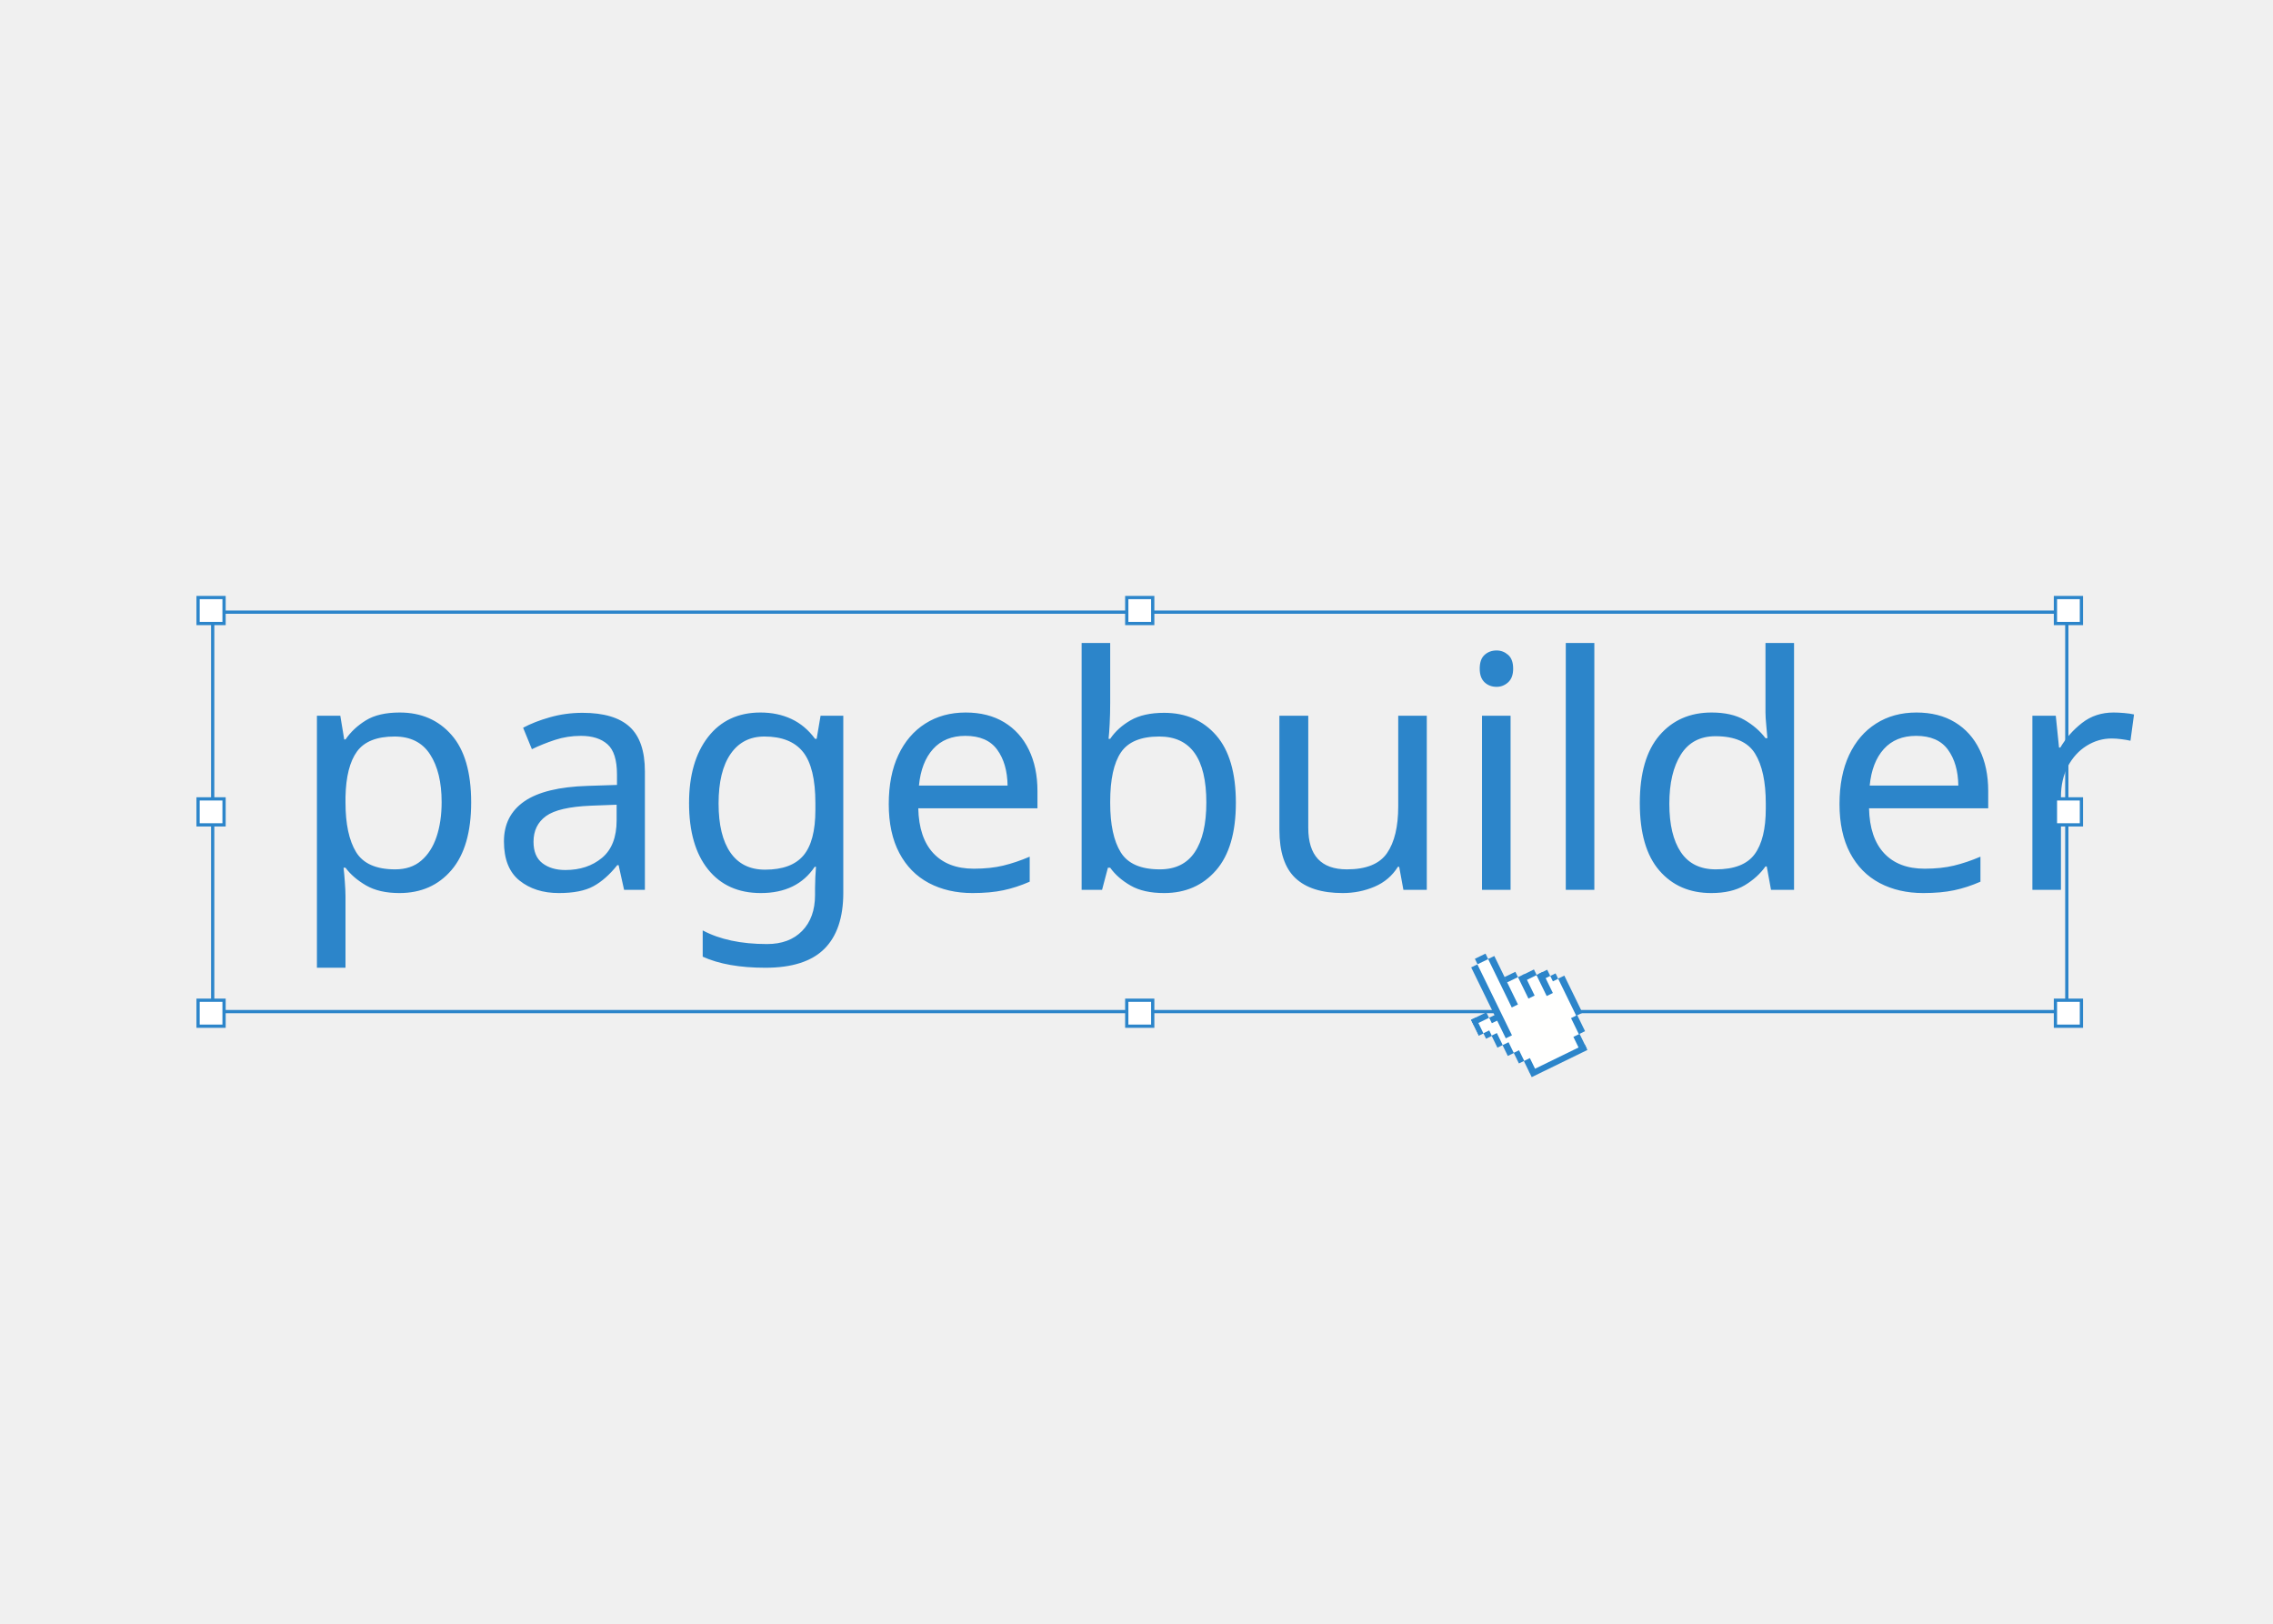
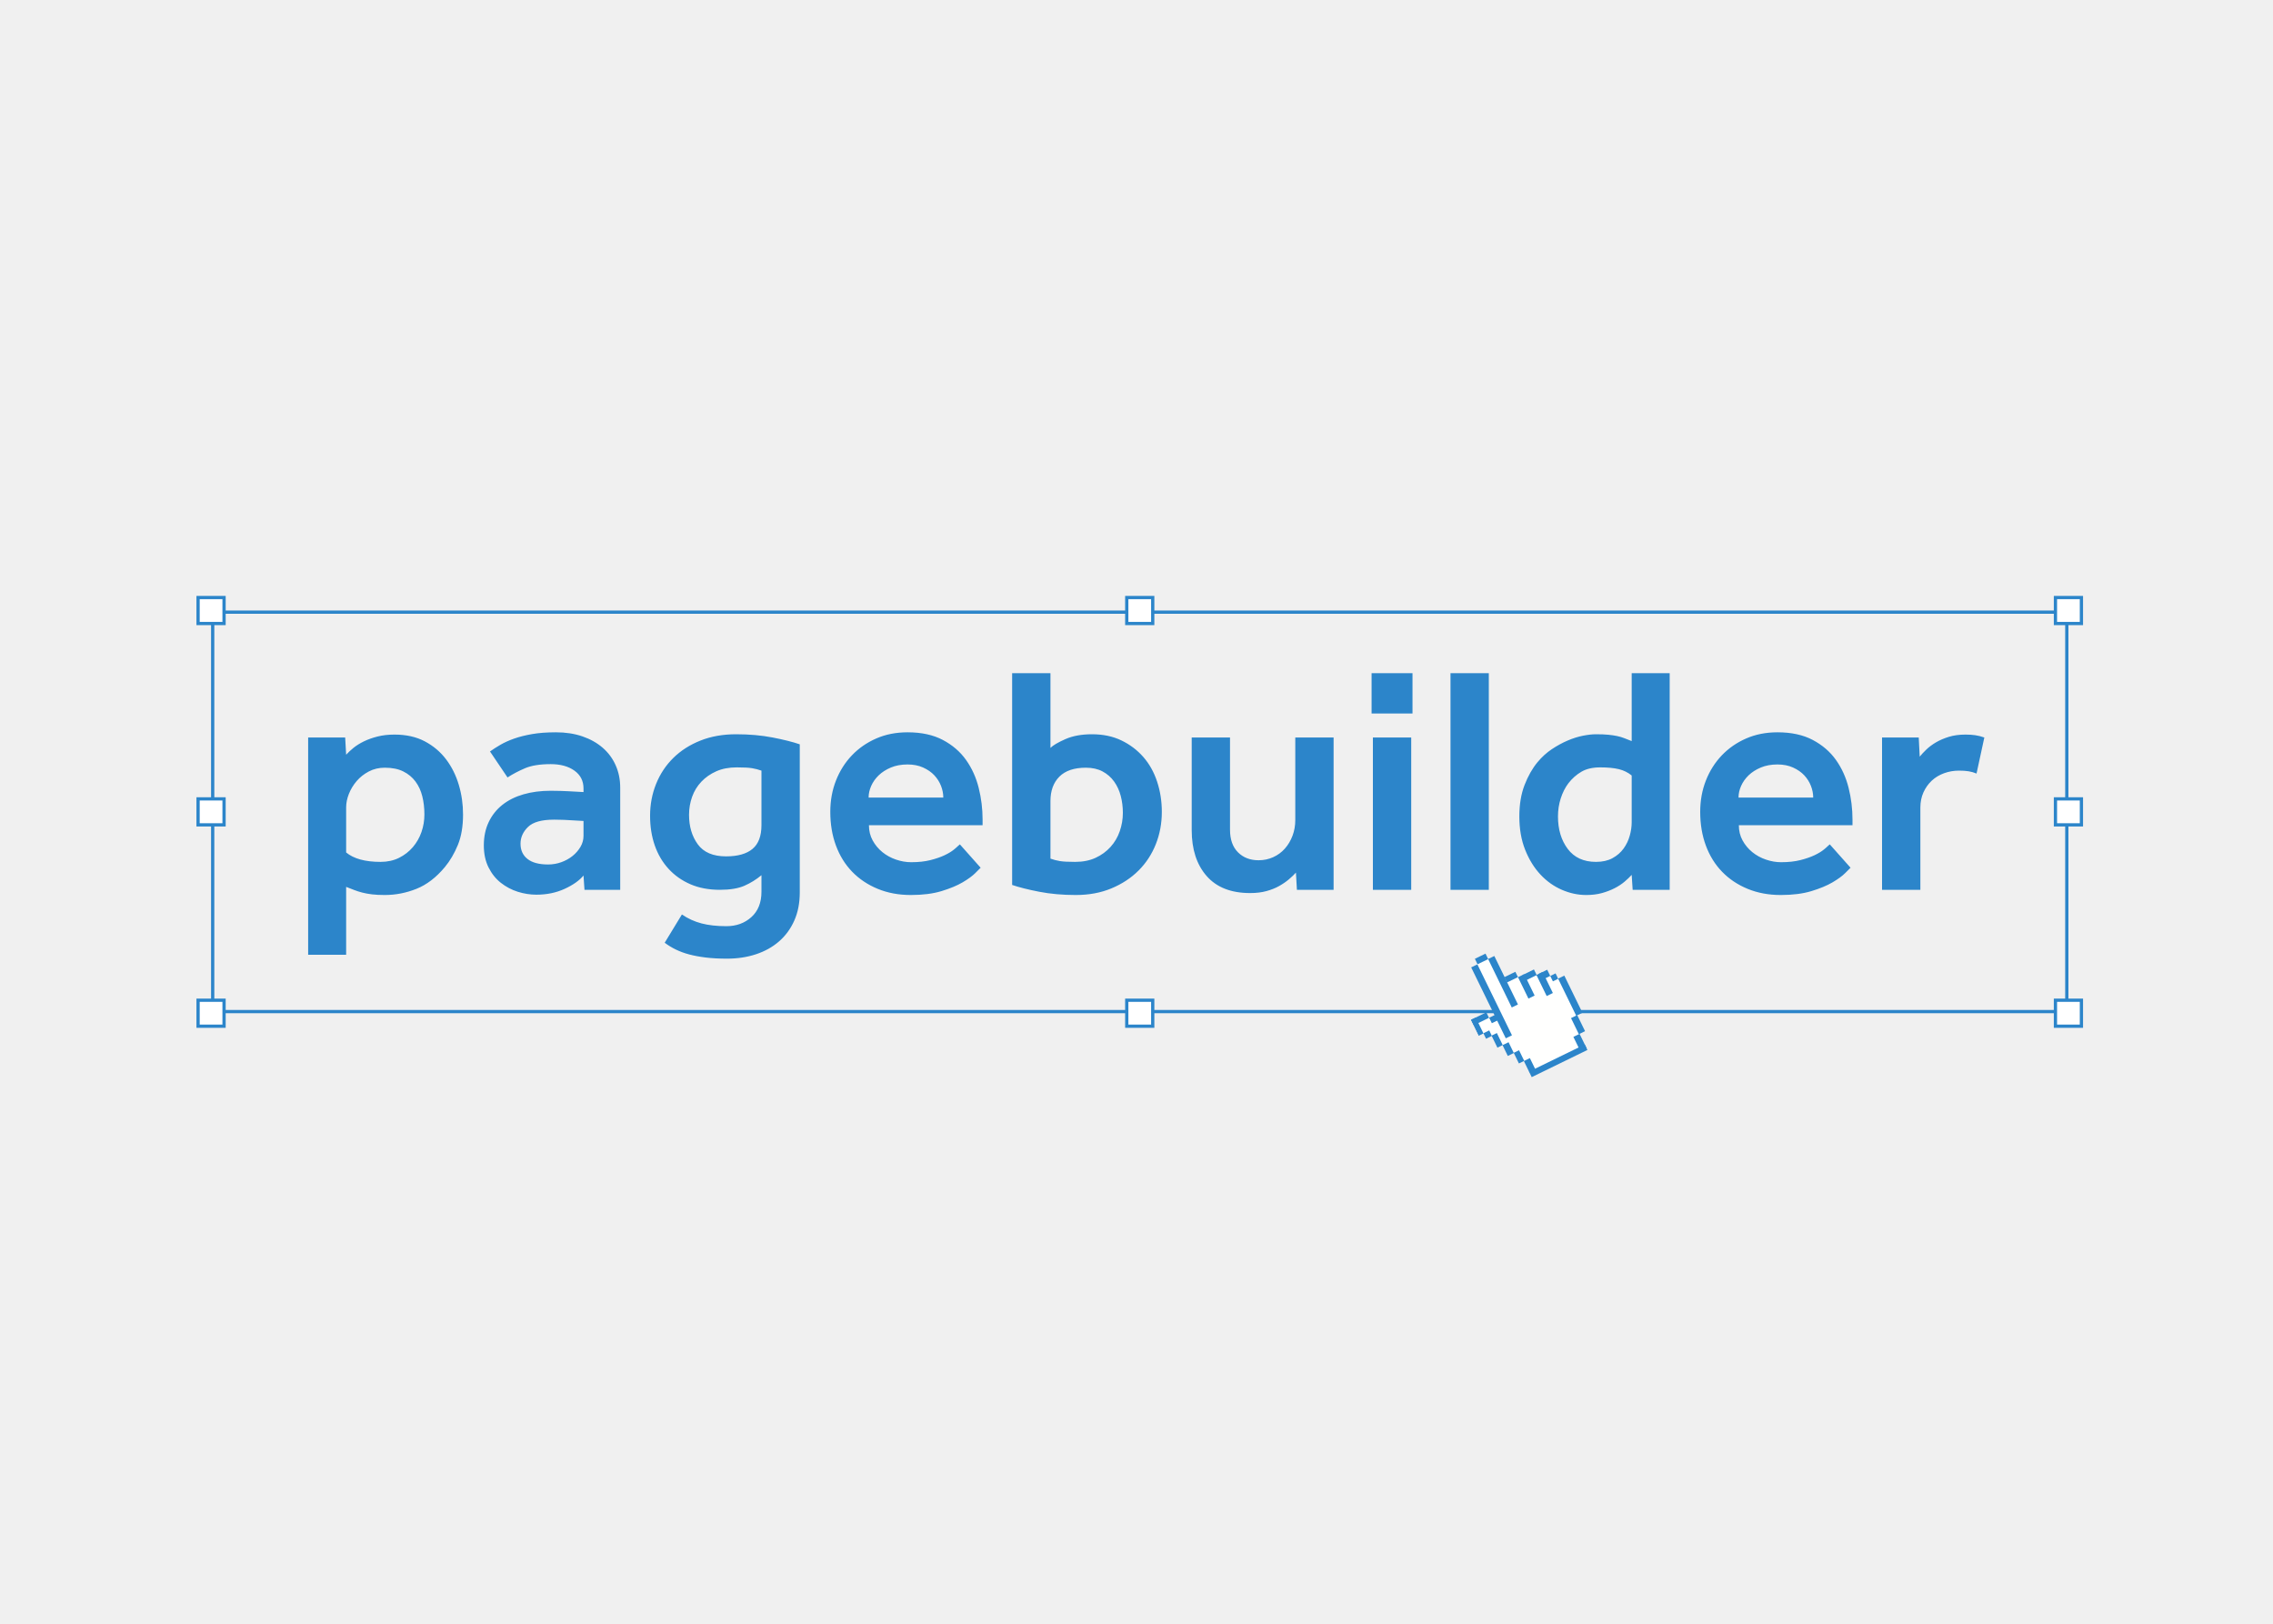
<svg xmlns="http://www.w3.org/2000/svg" xmlns:xlink="http://www.w3.org/1999/xlink" width="700px" height="500px" viewBox="0 0 700 500" version="1.1">
  <defs>
    <polygon id="path-1" points="0.022 0.243 30.848 0.243 30.848 38.848 0.022 38.848" />
  </defs>
  <g id="page-builder" stroke="none" stroke-width="1" fill="none" fill-rule="evenodd">
-     <text id="pagebuilder" font-family="Effra-Medium, Effra" font-size="100" font-weight="400" fill="#2C85CA">
-       <tspan x="89.1" y="274">pagebuilder</tspan>
-     </text>
+     <path d="M94.9,227.1 L106.3,227.1 L106.6,232.4 C107.2,231.733 107.95,231.033 108.85,230.3 C109.75,229.567 110.817,228.9 112.05,228.3 C113.283,227.7 114.683,227.2 116.25,226.8 C117.817,226.4 119.567,226.2 121.5,226.2 C125.1,226.2 128.217,226.9 130.85,228.3 C133.483,229.7 135.667,231.55 137.4,233.85 C139.133,236.15 140.433,238.767 141.3,241.7 C142.167,244.633 142.6,247.667 142.6,250.8 C142.6,254.467 142.067,257.6 141,260.2 C139.933,262.8 138.6,265.067 137,267 C134.333,270.2 131.417,272.433 128.25,273.7 C125.083,274.967 121.833,275.6 118.5,275.6 C116.967,275.6 115.65,275.533 114.55,275.4 C113.45,275.267 112.45,275.083 111.55,274.85 C110.65,274.617 109.817,274.35 109.05,274.05 L107.241,273.347 C107.03,273.266 106.817,273.183 106.6,273.1 L106.6,294 L94.9,294 L94.9,227.1 Z M106.6,262.5 C108.933,264.433 112.467,265.4 117.2,265.4 C119.333,265.4 121.233,264.983 122.9,264.15 C124.567,263.317 125.983,262.217 127.15,260.85 C128.317,259.483 129.2,257.933 129.8,256.2 C130.4,254.467 130.7,252.667 130.7,250.8 C130.7,248.8 130.483,246.933 130.05,245.2 C129.617,243.467 128.917,241.95 127.95,240.65 C126.983,239.35 125.733,238.317 124.2,237.55 C122.667,236.783 120.767,236.4 118.5,236.4 C116.7,236.4 115.067,236.783 113.6,237.55 C112.133,238.317 110.883,239.3 109.85,240.5 C108.817,241.7 108.017,243.017 107.45,244.45 C106.883,245.883 106.6,247.267 106.6,248.6 L106.6,262.5 Z M179.7,269.6 C178.433,271.133 176.5,272.5 173.9,273.7 C171.3,274.9 168.4,275.5 165.2,275.5 C163.267,275.5 161.35,275.2 159.45,274.6 C157.55,274 155.817,273.083 154.25,271.85 C152.683,270.617 151.417,269.033 150.45,267.1 C149.483,265.167 149,262.9 149,260.3 C149,257.633 149.5,255.25 150.5,253.15 C151.5,251.05 152.9,249.283 154.7,247.85 C156.5,246.417 158.667,245.333 161.2,244.6 C163.733,243.867 166.533,243.5 169.6,243.5 C170.533,243.5 171.567,243.517 172.7,243.55 C173.55,243.575 174.381,243.609 175.194,243.653 L176,243.7 C177.2,243.767 178.433,243.833 179.7,243.9 L179.7,242.8 C179.7,240.467 178.767,238.633 176.9,237.3 C175.033,235.967 172.6,235.3 169.6,235.3 C166.267,235.3 163.6,235.733 161.6,236.6 C159.6,237.467 157.833,238.4 156.3,239.4 L150.9,231.4 C151.833,230.733 152.9,230.05 154.1,229.35 C155.3,228.65 156.7,228.017 158.3,227.45 C159.9,226.883 161.75,226.417 163.85,226.05 C165.95,225.683 168.4,225.5 171.2,225.5 C174.2,225.5 176.917,225.917 179.35,226.75 C181.783,227.583 183.867,228.75 185.6,230.25 C187.333,231.75 188.667,233.55 189.6,235.65 C190.533,237.75 191,240.033 191,242.5 L191,274 L180,274 L179.7,269.6 Z M179.7,257.4 L179.7,252.8 L176.2,252.6 L176.2,252.6 C175.5,252.55 174.772,252.509 174.016,252.478 L173.25,252.45 C172.346,252.421 171.557,252.404 170.882,252.401 L170.6,252.4 C166.8,252.4 164.133,253.15 162.6,254.65 C161.067,256.15 160.3,257.867 160.3,259.8 C160.3,261.8 161.017,263.367 162.45,264.5 C163.883,265.633 166,266.2 168.8,266.2 C170.2,266.2 171.55,265.967 172.85,265.5 C174.15,265.033 175.3,264.4 176.3,263.6 C177.3,262.8 178.117,261.867 178.75,260.8 C179.383,259.733 179.7,258.6 179.7,257.4 Z M210,281.6 C211.867,282.867 213.883,283.783 216.05,284.35 C218.217,284.917 220.767,285.2 223.7,285.2 C226.767,285.2 229.333,284.267 231.4,282.4 C233.467,280.533 234.5,277.933 234.5,274.6 L234.5,269.5 C232.9,270.833 231.15,271.917 229.25,272.75 C227.35,273.583 224.833,274 221.7,274 C218.3,274 215.283,273.433 212.65,272.3 C210.017,271.167 207.767,269.583 205.9,267.55 C204.033,265.517 202.617,263.117 201.65,260.35 C200.683,257.583 200.2,254.533 200.2,251.2 C200.2,247.733 200.817,244.467 202.05,241.4 C203.283,238.333 205.05,235.667 207.35,233.4 C209.65,231.133 212.433,229.35 215.7,228.05 C218.967,226.75 222.633,226.1 226.7,226.1 C230.767,226.1 234.517,226.433 237.95,227.1 C241.383,227.767 244.167,228.467 246.3,229.2 L246.3,274.8 C246.3,278.067 245.733,280.967 244.6,283.5 C243.467,286.033 241.9,288.167 239.9,289.9 C237.9,291.633 235.533,292.95 232.8,293.85 C230.067,294.75 227.1,295.2 223.9,295.2 C221.433,295.2 219.25,295.083 217.35,294.85 C215.45,294.617 213.75,294.3 212.25,293.9 C210.75,293.5 209.383,293 208.15,292.4 C206.917,291.8 205.767,291.1 204.7,290.3 L210,281.6 Z M234.5,237.3 C233.567,236.967 232.6,236.717 231.6,236.55 C230.6,236.383 229.033,236.3 226.9,236.3 C224.5,236.3 222.4,236.7 220.6,237.5 C218.8,238.3 217.267,239.367 216,240.7 C214.733,242.033 213.783,243.583 213.15,245.35 C212.517,247.117 212.2,248.967 212.2,250.9 C212.2,254.5 213.1,257.533 214.9,260 C216.7,262.467 219.6,263.7 223.6,263.7 C227.2,263.7 229.917,262.933 231.75,261.4 C233.583,259.867 234.5,257.433 234.5,254.1 L234.5,237.3 Z M302,267.2 L300.35,268.85 C299.45,269.75 298.15,270.7 296.45,271.7 C294.75,272.7 292.583,273.6 289.95,274.4 C287.317,275.2 284.167,275.6 280.5,275.6 C276.767,275.6 273.367,274.967 270.3,273.7 C267.233,272.433 264.617,270.683 262.45,268.45 C260.283,266.217 258.617,263.533 257.45,260.4 C256.283,257.267 255.7,253.8 255.7,250 C255.7,246.533 256.283,243.317 257.45,240.35 C258.617,237.383 260.25,234.8 262.35,232.6 C264.45,230.4 266.95,228.667 269.85,227.4 C272.75,226.133 275.967,225.5 279.5,225.5 C283.767,225.5 287.383,226.283 290.35,227.85 C293.317,229.417 295.7,231.467 297.5,234 C299.3,236.533 300.6,239.4 301.4,242.6 C302.2,245.8 302.6,249.067 302.6,252.4 L302.6,254.1 L267.6,254.1 C267.6,255.833 267.983,257.4 268.75,258.8 C269.517,260.2 270.517,261.4 271.75,262.4 C272.983,263.4 274.383,264.167 275.95,264.7 C277.517,265.233 279.067,265.5 280.6,265.5 C282.867,265.5 284.85,265.283 286.55,264.85 C288.25,264.417 289.7,263.917 290.9,263.35 C292.1,262.783 293.083,262.183 293.85,261.55 L294.334,261.145 C294.867,260.693 295.289,260.311 295.6,260 L302,267.2 Z M290.5,245.6 C290.5,244.4 290.267,243.2 289.8,242 C289.333,240.8 288.65,239.717 287.75,238.75 C286.85,237.783 285.7,236.983 284.3,236.35 C282.9,235.717 281.3,235.4 279.5,235.4 C277.567,235.4 275.85,235.717 274.35,236.35 C272.85,236.983 271.6,237.783 270.6,238.75 C269.6,239.717 268.833,240.8 268.3,242 C267.767,243.2 267.5,244.4 267.5,245.6 L290.5,245.6 Z M311.7,207.3 L323.5,207.3 L323.5,230.3 C324.3,229.5 325.833,228.6 328.1,227.6 C330.367,226.6 333.1,226.1 336.3,226.1 C339.7,226.1 342.717,226.733 345.35,228 C347.983,229.267 350.233,230.967 352.1,233.1 C353.967,235.233 355.383,237.767 356.35,240.7 C357.317,243.633 357.8,246.733 357.8,250 C357.8,253.533 357.183,256.85 355.95,259.95 C354.717,263.05 352.95,265.75 350.65,268.05 C348.35,270.35 345.567,272.183 342.3,273.55 C339.033,274.917 335.367,275.6 331.3,275.6 C327.233,275.6 323.483,275.267 320.05,274.6 C316.617,273.933 313.833,273.233 311.7,272.5 L311.7,207.3 Z M323.5,264.4 C324.433,264.733 325.4,264.983 326.4,265.15 C327.4,265.317 328.967,265.4 331.1,265.4 C333.5,265.4 335.6,264.983 337.4,264.15 C339.2,263.317 340.733,262.2 342,260.8 C343.267,259.4 344.217,257.783 344.85,255.95 C345.483,254.117 345.8,252.233 345.8,250.3 C345.8,248.5 345.583,246.767 345.15,245.1 C344.717,243.433 344.033,241.95 343.1,240.65 C342.167,239.35 340.983,238.317 339.55,237.55 C338.117,236.783 336.4,236.4 334.4,236.4 C330.8,236.4 328.083,237.317 326.25,239.15 C324.417,240.983 323.5,243.5 323.5,246.7 L323.5,264.4 Z M367,227.1 L378.8,227.1 L378.8,255.5 C378.8,258.5 379.617,260.817 381.25,262.45 C382.883,264.083 385,264.9 387.6,264.9 C389.2,264.9 390.7,264.583 392.1,263.95 C393.5,263.317 394.7,262.433 395.7,261.3 C396.7,260.167 397.483,258.85 398.05,257.35 C398.617,255.85 398.9,254.233 398.9,252.5 L398.9,227.1 L410.7,227.1 L410.7,274 L399.4,274 L399.1,268.7 C398.5,269.367 397.767,270.067 396.9,270.8 C396.033,271.533 395.033,272.217 393.9,272.85 C392.767,273.483 391.467,274 390,274.4 C388.533,274.8 386.867,275 385,275 C379.133,275 374.667,273.25 371.6,269.75 C368.533,266.25 367,261.533 367,255.6 L367,227.1 Z M422.4,207.3 L435,207.3 L435,219.7 L422.4,219.7 L422.4,207.3 Z M422.8,227.1 L434.6,227.1 L434.6,274 L422.8,274 L422.8,227.1 Z M446.7,207.3 L458.5,207.3 L458.5,274 L446.7,274 L446.7,207.3 Z M502.5,269.4 C501.9,270.067 501.167,270.767 500.3,271.5 C499.433,272.233 498.417,272.9 497.25,273.5 C496.083,274.1 494.783,274.6 493.35,275 C491.917,275.4 490.3,275.6 488.5,275.6 C485.967,275.6 483.467,275.067 481,274 C478.533,272.933 476.333,271.367 474.4,269.3 C472.467,267.233 470.9,264.7 469.7,261.7 C468.5,258.7 467.9,255.267 467.9,251.4 C467.9,247.733 468.433,244.517 469.5,241.75 C470.567,238.983 471.9,236.633 473.5,234.7 C474.833,233.1 476.3,231.767 477.9,230.7 C479.5,229.633 481.117,228.75 482.75,228.05 C484.383,227.35 485.967,226.85 487.5,226.55 C489.033,226.25 490.367,226.1 491.5,226.1 C493.033,226.1 494.3,226.15 495.3,226.25 C496.3,226.35 497.2,226.483 498,226.65 C498.8,226.817 499.533,227.033 500.2,227.3 L502.075,228.036 C502.214,228.09 502.356,228.144 502.5,228.2 L502.5,207.3 L514.2,207.3 L514.2,274 L502.8,274 L502.5,269.4 Z M502.5,238.8 C501.367,237.867 500.05,237.217 498.55,236.85 C497.05,236.483 495.133,236.3 492.8,236.3 C490.467,236.3 488.533,236.75 487,237.65 C485.467,238.55 484.133,239.733 483,241.2 C482,242.533 481.217,244.083 480.65,245.85 C480.083,247.617 479.8,249.467 479.8,251.4 C479.8,255.4 480.8,258.733 482.8,261.4 C484.8,264.067 487.7,265.4 491.5,265.4 C493.5,265.4 495.2,265.017 496.6,264.25 C498,263.483 499.133,262.5 500,261.3 C500.867,260.1 501.5,258.783 501.9,257.35 C502.3,255.917 502.5,254.533 502.5,253.2 L502.5,238.8 Z M569.9,267.2 L568.25,268.85 C567.35,269.75 566.05,270.7 564.35,271.7 C562.65,272.7 560.483,273.6 557.85,274.4 C555.217,275.2 552.067,275.6 548.4,275.6 C544.667,275.6 541.267,274.967 538.2,273.7 C535.133,272.433 532.517,270.683 530.35,268.45 C528.183,266.217 526.517,263.533 525.35,260.4 C524.183,257.267 523.6,253.8 523.6,250 C523.6,246.533 524.183,243.317 525.35,240.35 C526.517,237.383 528.15,234.8 530.25,232.6 C532.35,230.4 534.85,228.667 537.75,227.4 C540.65,226.133 543.867,225.5 547.4,225.5 C551.667,225.5 555.283,226.283 558.25,227.85 C561.217,229.417 563.6,231.467 565.4,234 C567.2,236.533 568.5,239.4 569.3,242.6 C570.1,245.8 570.5,249.067 570.5,252.4 L570.5,254.1 L535.5,254.1 C535.5,255.833 535.883,257.4 536.65,258.8 C537.417,260.2 538.417,261.4 539.65,262.4 C540.883,263.4 542.283,264.167 543.85,264.7 C545.417,265.233 546.967,265.5 548.5,265.5 C550.767,265.5 552.75,265.283 554.45,264.85 C556.15,264.417 557.6,263.917 558.8,263.35 C560,262.783 560.983,262.183 561.75,261.55 L562.234,261.145 C562.767,260.693 563.189,260.311 563.5,260 L569.9,267.2 Z M558.4,245.6 C558.4,244.4 558.167,243.2 557.7,242 C557.233,240.8 556.55,239.717 555.65,238.75 C554.75,237.783 553.6,236.983 552.2,236.35 C550.8,235.717 549.2,235.4 547.4,235.4 C545.467,235.4 543.75,235.717 542.25,236.35 C540.75,236.983 539.5,237.783 538.5,238.75 C537.5,239.717 536.733,240.8 536.2,242 C535.667,243.2 535.4,244.4 535.4,245.6 L558.4,245.6 Z M579.6,227.1 L590.9,227.1 L591.2,233 C591.733,232.333 592.417,231.6 593.25,230.8 C594.083,230 595.067,229.267 596.2,228.6 C597.333,227.933 598.65,227.367 600.15,226.9 C601.65,226.433 603.367,226.2 605.3,226.2 C606.433,226.2 607.45,226.267 608.35,226.4 C609.25,226.533 610.167,226.767 611.1,227.1 L608.7,238.2 C607.9,237.867 607.083,237.633 606.25,237.5 C605.417,237.367 604.433,237.3 603.3,237.3 C601.7,237.3 600.167,237.567 598.7,238.1 C597.233,238.633 595.967,239.4 594.9,240.4 C593.833,241.4 592.983,242.6 592.35,244 C591.717,245.4 591.4,246.967 591.4,248.7 L591.4,274 L579.6,274 L579.6,227.1 Z" id="pagebuilder" fill="#2C85CA" fill-rule="nonzero" />
    <rect id="Rectangle" stroke="#2C85CA" x="65.5" y="188.5" width="571" height="123" />
    <rect id="Rectangle" stroke="#2C85CA" fill="#FFFFFF" x="61" y="184" width="8" height="8" />
    <rect id="Rectangle-Copy-3" stroke="#2C85CA" fill="#FFFFFF" x="347" y="184" width="8" height="8" />
    <rect id="Rectangle-Copy-6" stroke="#2C85CA" fill="#FFFFFF" x="633" y="184" width="8" height="8" />
    <rect id="Rectangle-Copy" stroke="#2C85CA" fill="#FFFFFF" x="61" y="246" width="8" height="8" />
    <rect id="Rectangle-Copy-7" stroke="#2C85CA" fill="#FFFFFF" x="633" y="246" width="8" height="8" />
    <rect id="Rectangle-Copy-2" stroke="#2C85CA" fill="#FFFFFF" x="61" y="308" width="8" height="8" />
    <rect id="Rectangle-Copy-5" stroke="#2C85CA" fill="#FFFFFF" x="347" y="308" width="8" height="8" />
    <rect id="Rectangle-Copy-8" stroke="#2C85CA" fill="#FFFFFF" x="633" y="308" width="8" height="8" />
    <g id="hand_cursor_free_vector" transform="translate(469, 310.5) rotate(-26) translate(-469, -310.5) translate(453, 290)">
      <g id="Group-4" transform="translate(0, 1.090909)">
        <mask id="mask-2" fill="white">
          <use xlink:href="#path-1" />
        </mask>
        <g id="Clip-2" />
        <polyline id="Fill-1" fill="#FFFFFE" mask="url(#mask-2)" points="8.182 1.636 8.606 18.364 6.364 18.364 4.848 17.03 0.909 16.667 1.03 19.818 2.121 21.455 4.364 23.455 4.788 26.121 6.606 27.879 6.909 29.576 8 30.909 8.727 33.394 9.636 34.606 10.061 38.424 27.091 38.848 27.333 34.909 28.97 33.091 29.576 29.152 30.848 27.576 30.545 16.424 27.091 13.515 24.788 12.303 23.697 11.697 19.394 10.848 18.303 9.636 14.485 9.091 13.757 2.121 12.121 0.303 10.485 0.243 8.182 1.636" />
        <polygon id="Fill-3" fill="#2C85CA" mask="url(#mask-2)" points="0.022 21.03 1.697 21.03 1.697 15.576 0.022 15.576" />
      </g>
      <polygon id="Fill-5" fill="#2C85CA" points="7.212 26.485 9.333 26.485 9.333 2.182 7.212 2.182" />
      <polygon id="Fill-6" fill="#2C85CA" points="18.848 18.545 20.97 18.545 20.97 11.212 18.848 11.212" />
      <polygon id="Fill-7" fill="#2C85CA" points="24.243 20.303 26.364 20.303 26.364 13.091 24.243 13.091" />
      <polygon id="Fill-8" fill="#2C85CA" points="29.757 29.757 31.879 29.757 31.879 17.03 29.757 17.03" />
      <polygon id="Fill-9" fill="#2C85CA" points="26.121 40.182 28.243 40.182 28.243 35.212 26.121 35.212" />
      <polygon id="Fill-10" fill="#2C85CA" points="28 35.212 30.121 35.212 30.121 29.697 28 29.697" />
      <polygon id="Fill-11" fill="#2C85CA" points="13.031 18.757 15.152 18.757 15.152 2.151 13.031 2.151" />
      <polygon id="Fill-12" fill="#2C85CA" points="0.121 18.545 5.333 18.545 5.333 16.667 0.121 16.667" />
      <polygon id="Fill-13" fill="#2C85CA" points="9.152 40.727 28.243 40.727 28.243 38.848 9.152 38.848" />
      <polygon id="Fill-14" fill="#2C85CA" points="1.697 23.939 3.697 23.939 3.697 22.061 1.697 22.061" />
      <polygon id="Fill-15" fill="#2C85CA" points="3.637 27.94 5.455 27.94 5.455 23.819 3.637 23.819" />
      <polygon id="Fill-16" fill="#2C85CA" points="5.394 31.636 7.455 31.636 7.455 27.94 5.394 27.94" />
      <polygon id="Fill-17" fill="#2C85CA" points="7.455 35.212 9.273 35.212 9.273 31.576 7.455 31.576" />
      <polygon id="Fill-18" fill="#2C85CA" points="9.152 39.151 11.212 39.151 11.212 35.212 9.152 35.212" />
      <polygon id="Fill-19" fill="#2C85CA" points="5.394 20.424 8.303 20.424 8.303 18.545 5.394 18.545" />
      <polygon id="Fill-20" fill="#2C85CA" points="25.03 15.212 27.939 15.212 27.939 13.091 25.03 13.091" />
      <polygon id="Fill-21" fill="#2C85CA" points="27.945 17.079 29.757 17.079 29.757 15.234 27.945 15.234" />
      <polygon id="Fill-22" fill="#2C85CA" points="9.394 2.182 13.03 2.182 13.03 0.303 9.394 0.303" />
      <polygon id="Fill-23" fill="#2C85CA" points="20.359 13.151 24.303 13.151 24.303 11.229 20.359 11.229" />
      <polygon id="Fill-24" fill="#2C85CA" points="15.084 11.189 18.842 11.189 18.842 9.364 15.084 9.364" />
    </g>
  </g>
</svg>
